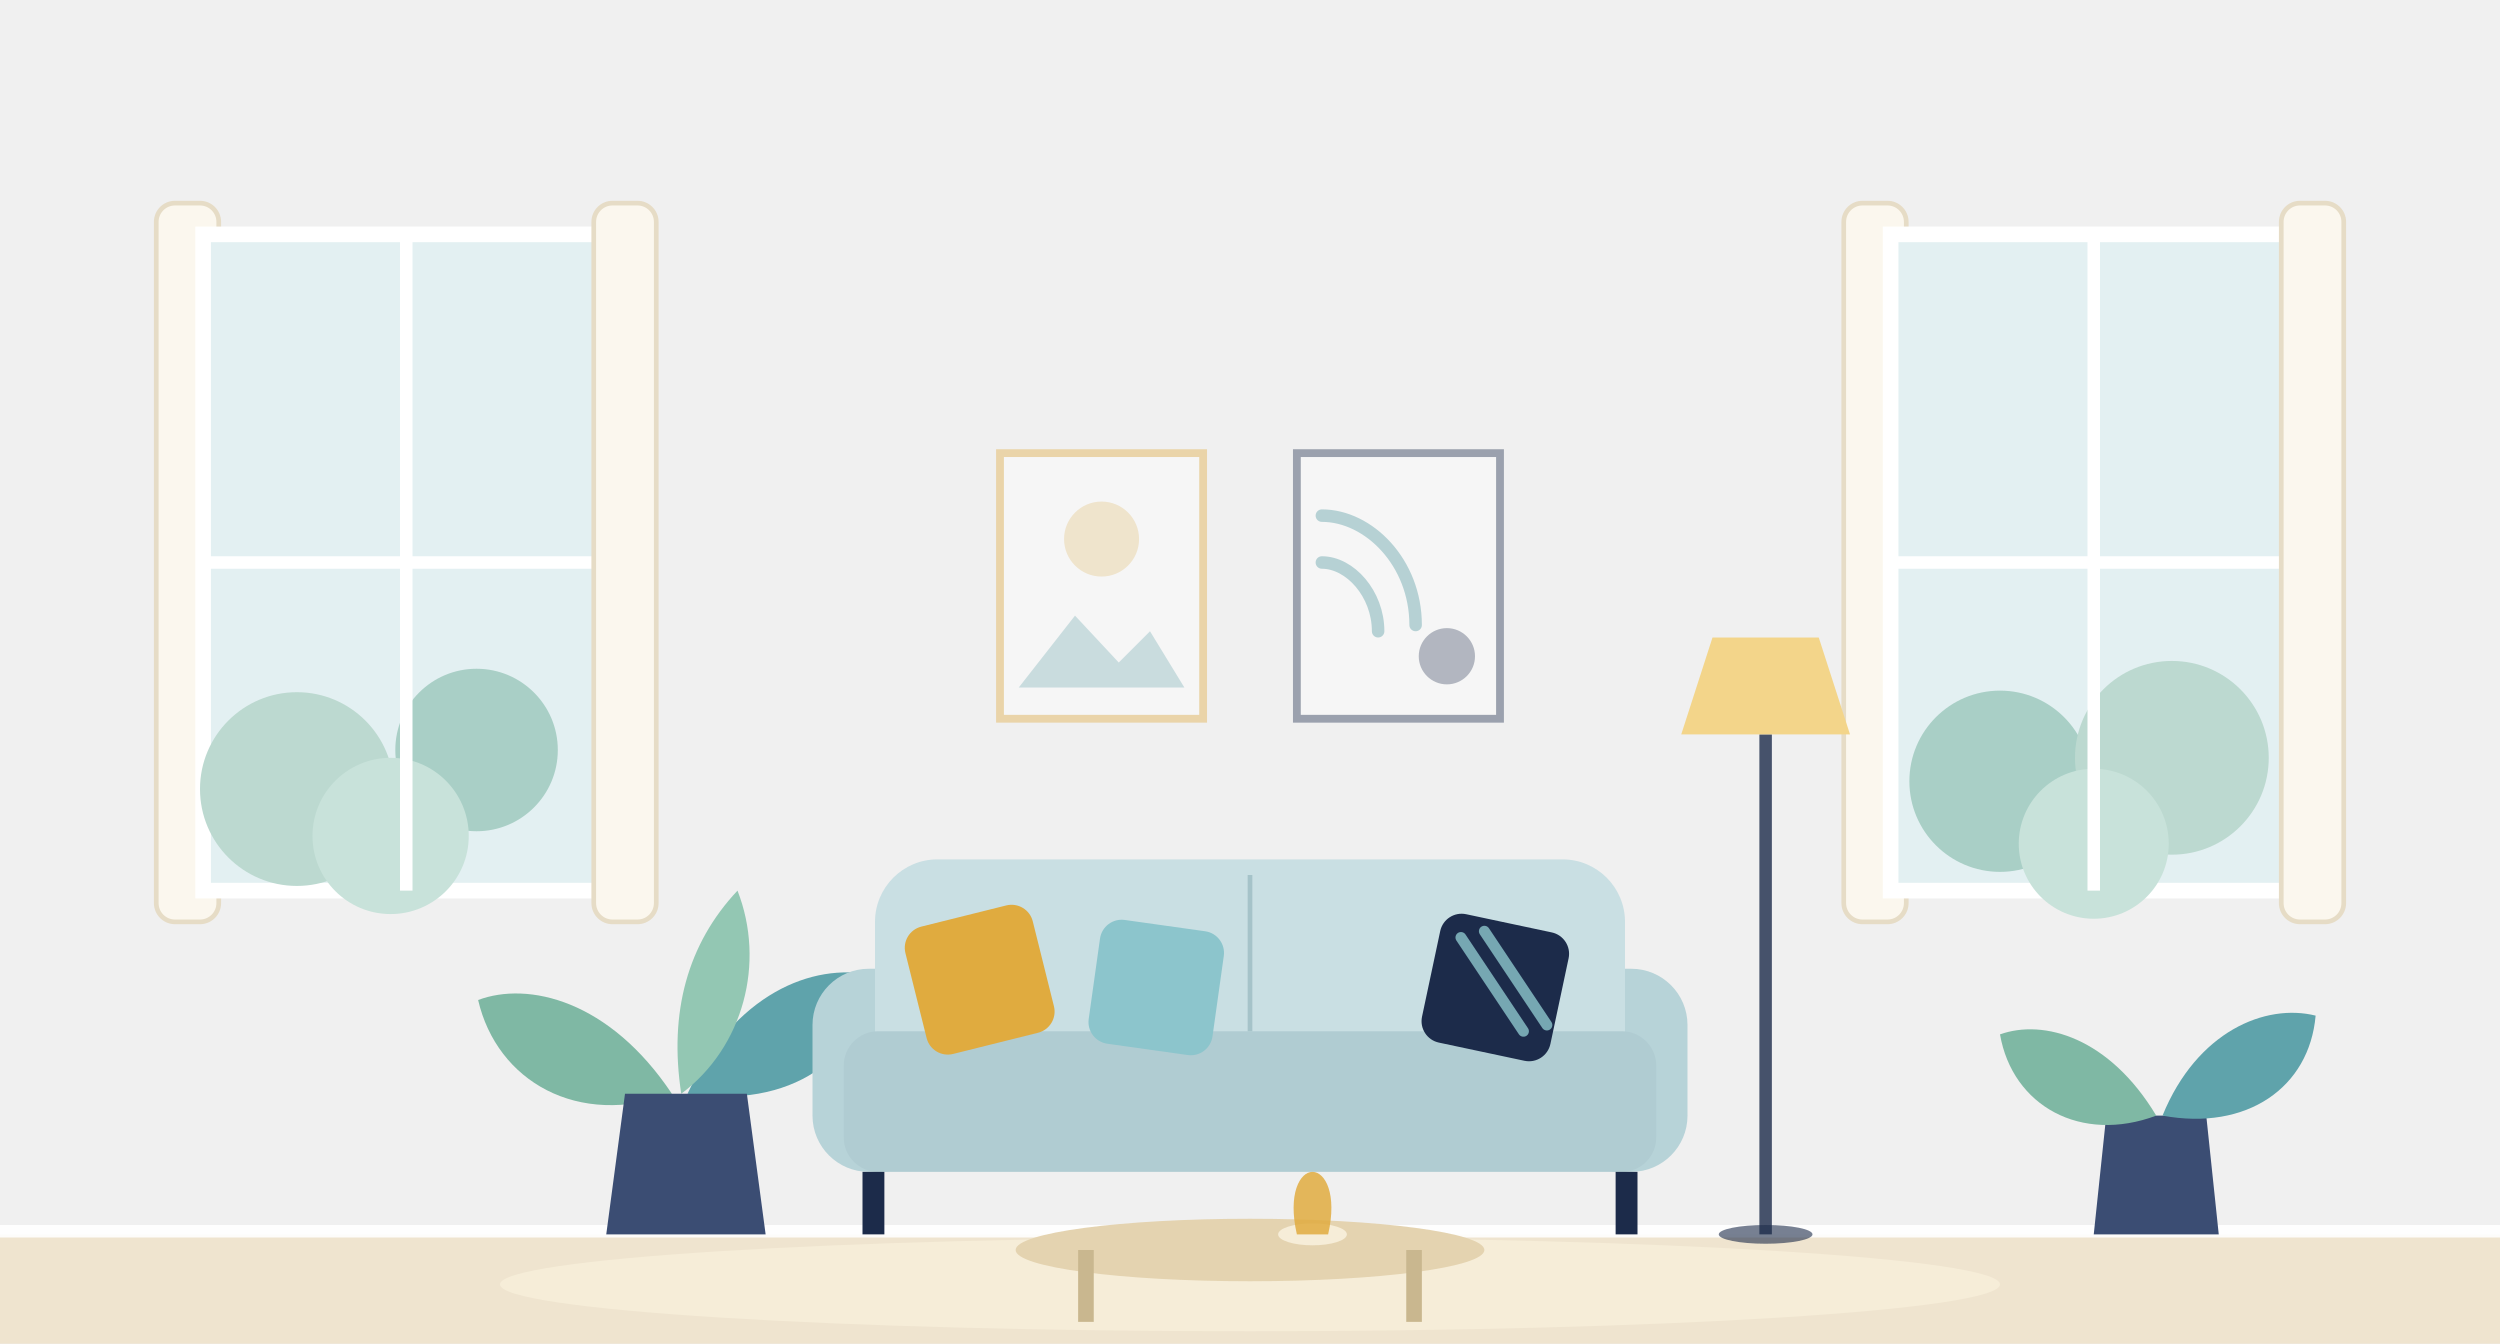
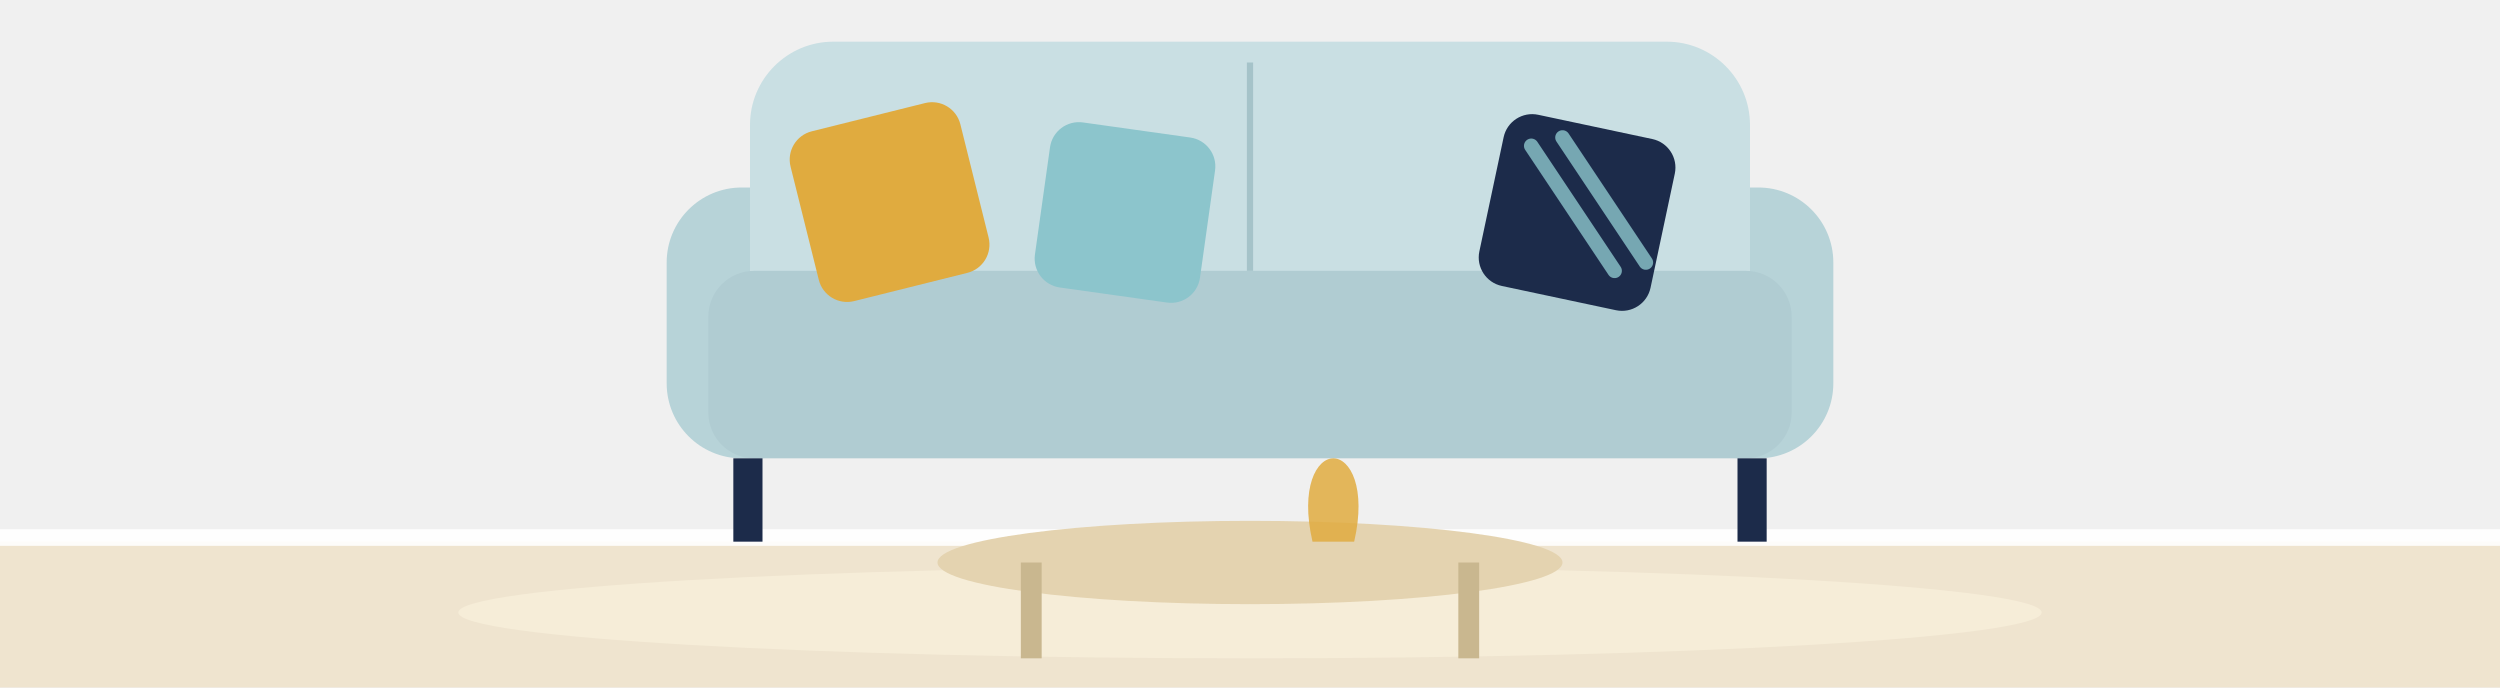
- <svg xmlns="http://www.w3.org/2000/svg" viewBox="0 0 1600 860" preserveAspectRatio="xMidYMax slice">
-   <rect y="790" width="1600" height="70" fill="#efe4cf" />
-   <rect y="784" width="1600" height="8" fill="#ffffff" opacity=".9" />
-   <ellipse cx="800" cy="822" rx="480" ry="30" fill="#f6edd8" />
-   <rect x="100" y="130" width="40" height="460" rx="12" fill="#fbf7ee" stroke="#e6dcc6" stroke-width="3" />
-   <rect x="130" y="150" width="260" height="420" fill="#e3f0f2" stroke="#ffffff" stroke-width="10" />
-   <circle cx="190" cy="505" r="62" fill="#bcd9d0" />
-   <circle cx="305" cy="480" r="52" fill="#a9cfc6" />
-   <circle cx="250" cy="535" r="50" fill="#c8e2da" />
-   <path d="M260 150v420M130 360h260" stroke="#ffffff" stroke-width="8" />
-   <rect x="380" y="130" width="40" height="460" rx="12" fill="#fbf7ee" stroke="#e6dcc6" stroke-width="3" />
-   <rect x="1180" y="130" width="40" height="460" rx="12" fill="#fbf7ee" stroke="#e6dcc6" stroke-width="3" />
-   <rect x="1210" y="150" width="260" height="420" fill="#e3f0f2" stroke="#ffffff" stroke-width="10" />
-   <circle cx="1280" cy="500" r="58" fill="#a9cfc6" />
-   <circle cx="1390" cy="485" r="62" fill="#bcd9d0" />
-   <circle cx="1340" cy="540" r="48" fill="#c8e2da" />
-   <path d="M1340 150v420M1210 360h260" stroke="#ffffff" stroke-width="8" />
-   <rect x="1460" y="130" width="40" height="460" rx="12" fill="#fbf7ee" stroke="#e6dcc6" stroke-width="3" />
-   <g opacity=".4">
-     <rect x="640" y="290" width="130" height="170" fill="#ffffff" stroke="#e0ab3f" stroke-width="5" />
-     <circle cx="705" cy="345" r="24" fill="#e0ab3f" opacity=".55" />
-     <path d="M652 440l36-46 28 30 20-20 22 36z" fill="#5fa3ab" opacity=".7" />
-     <rect x="830" y="290" width="130" height="170" fill="#ffffff" stroke="#1c2b4a" stroke-width="5" />
-     <path d="M846 330c30 0 60 30 60 70M846 360c18 0 36 20 36 44" fill="none" stroke="#5fa3ab" stroke-width="8" stroke-linecap="round" />
-     <circle cx="926" cy="420" r="18" fill="#1c2b4a" opacity=".75" />
+ <svg xmlns="http://www.w3.org/2000/svg" viewBox="0 90 1200 330" preserveAspectRatio="xMidYMax meet">
+   <rect y="350" width="1200" height="70" fill="#efe4cf" />
+   <rect y="344" width="1200" height="8" fill="#ffffff" opacity=".9" />
+   <ellipse cx="600" cy="384" rx="380" ry="22" fill="#f6edd8" />
+   <g transform="translate(-200,-440)">
+     <rect x="520" y="620" width="80" height="130" rx="36" fill="#b7d3d8" />
+     <rect x="1000" y="620" width="80" height="130" rx="36" fill="#b7d3d8" />
+     <rect x="560" y="550" width="480" height="150" rx="40" fill="#c9dfe3" />
+     <rect x="540" y="660" width="520" height="90" rx="22" fill="#b0ccd2" />
+     <path d="M800 560v100" stroke="#a5c3c9" stroke-width="3" />
+     <rect x="552" y="750" width="14" height="40" fill="#1c2b4a" />
+     <rect x="1034" y="750" width="14" height="40" fill="#1c2b4a" />
+     <rect x="585" y="585" width="84" height="84" rx="14" transform="rotate(-14 627 627)" fill="#e0ab3f" />
+     <rect x="700" y="592" width="80" height="80" rx="14" transform="rotate(8 740 632)" fill="#8cc5cc" />
+     <rect x="915" y="590" width="84" height="84" rx="14" transform="rotate(12 957 632)" fill="#1c2b4a" />
+     <path d="M935 600l40 60M950 596l40 60" stroke="#8cc5cc" stroke-width="7" stroke-linecap="round" opacity=".8" />
+     <ellipse cx="800" cy="800" rx="150" ry="20" fill="#e4d3b0" />
+     <rect x="690" y="800" width="10" height="46" fill="#c9b78f" />
+     <rect x="900" y="800" width="10" height="46" fill="#c9b78f" />
+     <path d="M830 790c-6-26 2-40 10-40s16 14 10 40z" fill="#e0ab3f" opacity=".85" />
  </g>
-   <path d="M430 700c-40-60-92-72-124-60 12 52 64 82 124 60z" fill="#7fb8a4" />
-   <path d="M440 700c30-64 80-84 118-76-6 54-52 86-118 76z" fill="#5fa3ab" />
-   <path d="M436 700c-8-52 4-96 36-130 18 46 4 100-36 130z" fill="#93c7b3" />
-   <path d="M388 790l12-90h78l12 90z" fill="#3b4d73" />
-   <rect x="520" y="620" width="80" height="130" rx="36" fill="#b7d3d8" />
-   <rect x="1000" y="620" width="80" height="130" rx="36" fill="#b7d3d8" />
-   <rect x="560" y="550" width="480" height="150" rx="40" fill="#c9dfe3" />
-   <rect x="540" y="660" width="520" height="90" rx="22" fill="#b0ccd2" />
-   <path d="M800 560v100" stroke="#a5c3c9" stroke-width="3" />
-   <rect x="552" y="750" width="14" height="40" fill="#1c2b4a" />
-   <rect x="1034" y="750" width="14" height="40" fill="#1c2b4a" />
-   <rect x="585" y="585" width="84" height="84" rx="14" transform="rotate(-14 627 627)" fill="#e0ab3f" />
-   <rect x="700" y="592" width="80" height="80" rx="14" transform="rotate(8 740 632)" fill="#8cc5cc" />
-   <rect x="915" y="590" width="84" height="84" rx="14" transform="rotate(12 957 632)" fill="#1c2b4a" />
-   <path d="M935 600l40 60M950 596l40 60" stroke="#8cc5cc" stroke-width="7" stroke-linecap="round" opacity=".8" />
-   <ellipse cx="800" cy="800" rx="150" ry="20" fill="#e4d3b0" />
-   <rect x="690" y="800" width="10" height="46" fill="#c9b78f" />
-   <rect x="900" y="800" width="10" height="46" fill="#c9b78f" />
-   <ellipse cx="840" cy="790" rx="22" ry="7" fill="#f6edd8" />
-   <path d="M830 790c-6-26 2-40 10-40s16 14 10 40z" fill="#e0ab3f" opacity=".85" />
-   <rect x="1126" y="470" width="8" height="320" fill="#1c2b4a" opacity=".8" />
-   <ellipse cx="1130" cy="790" rx="30" ry="6" fill="#1c2b4a" opacity=".6" />
-   <path d="M1076 470l20-62h68l20 62z" fill="#f3d58a" />
-   <path d="M1340 790l8-76h64l8 76z" fill="#3b4d73" />
-   <path d="M1380 714c-30-50-72-62-100-52 8 46 52 70 100 52z" fill="#7fb8a4" />
-   <path d="M1384 714c22-54 66-72 98-64-4 46-44 74-98 64z" fill="#5fa3ab" />
</svg>
